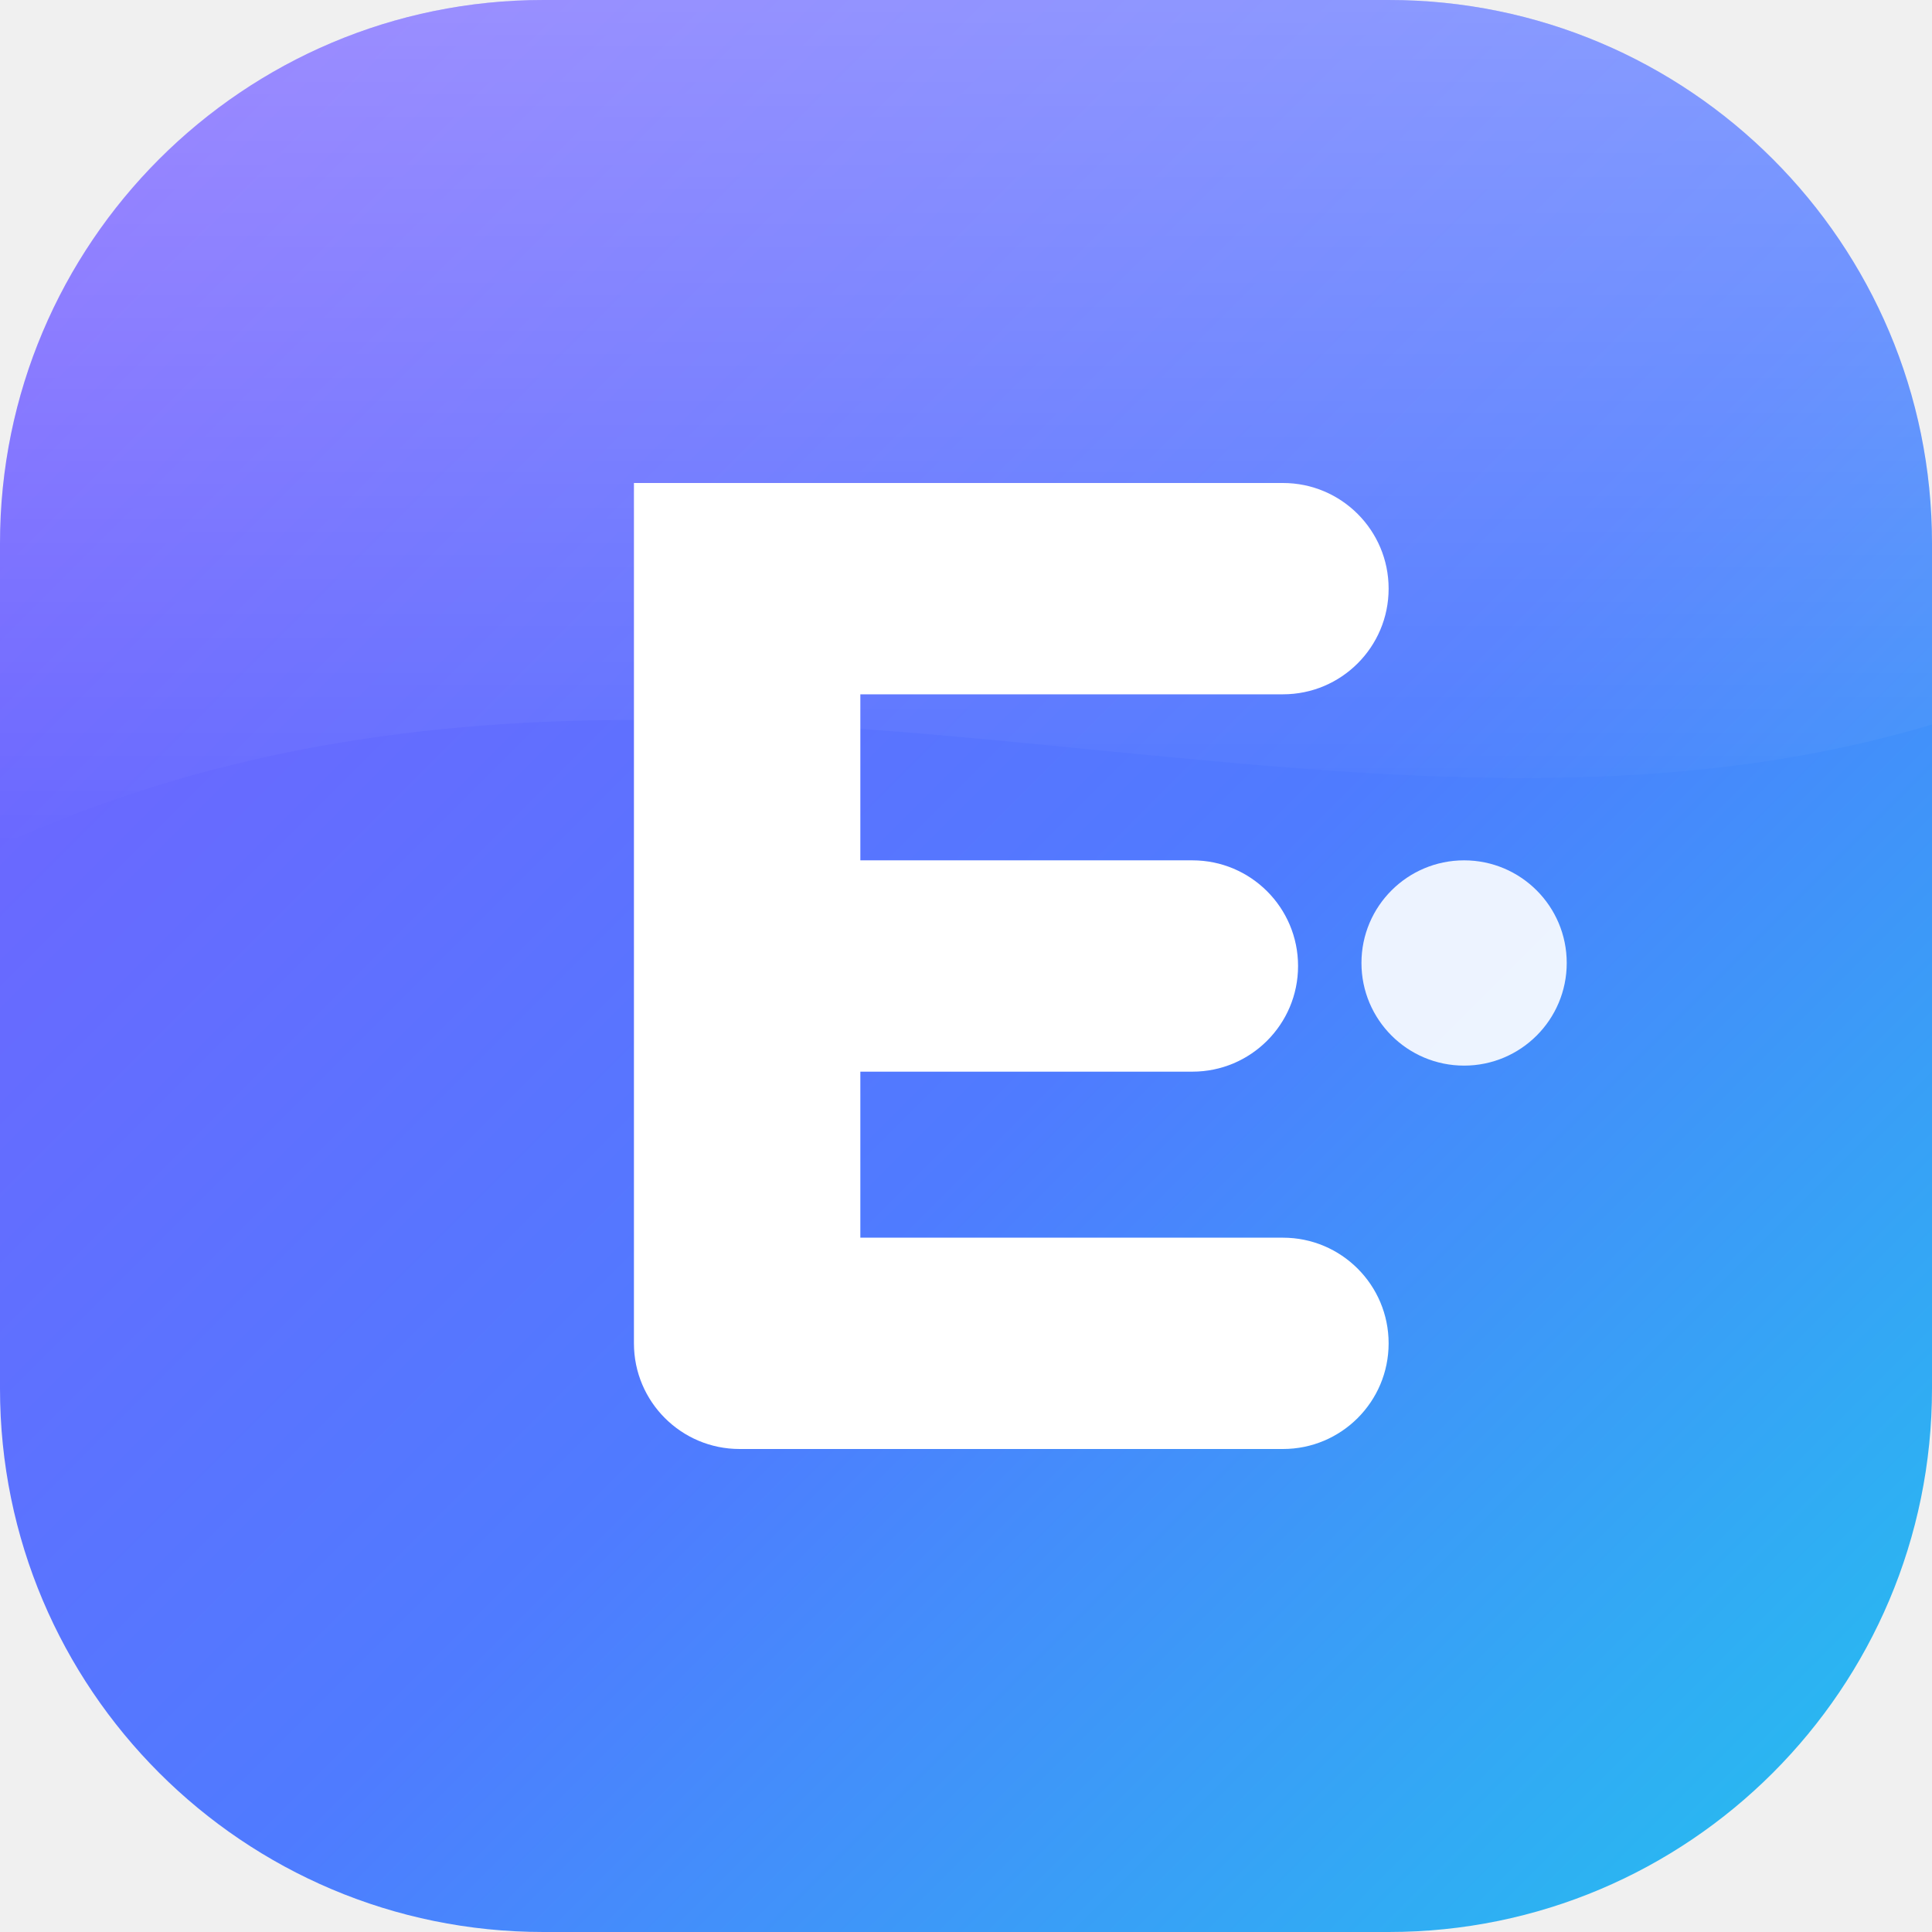
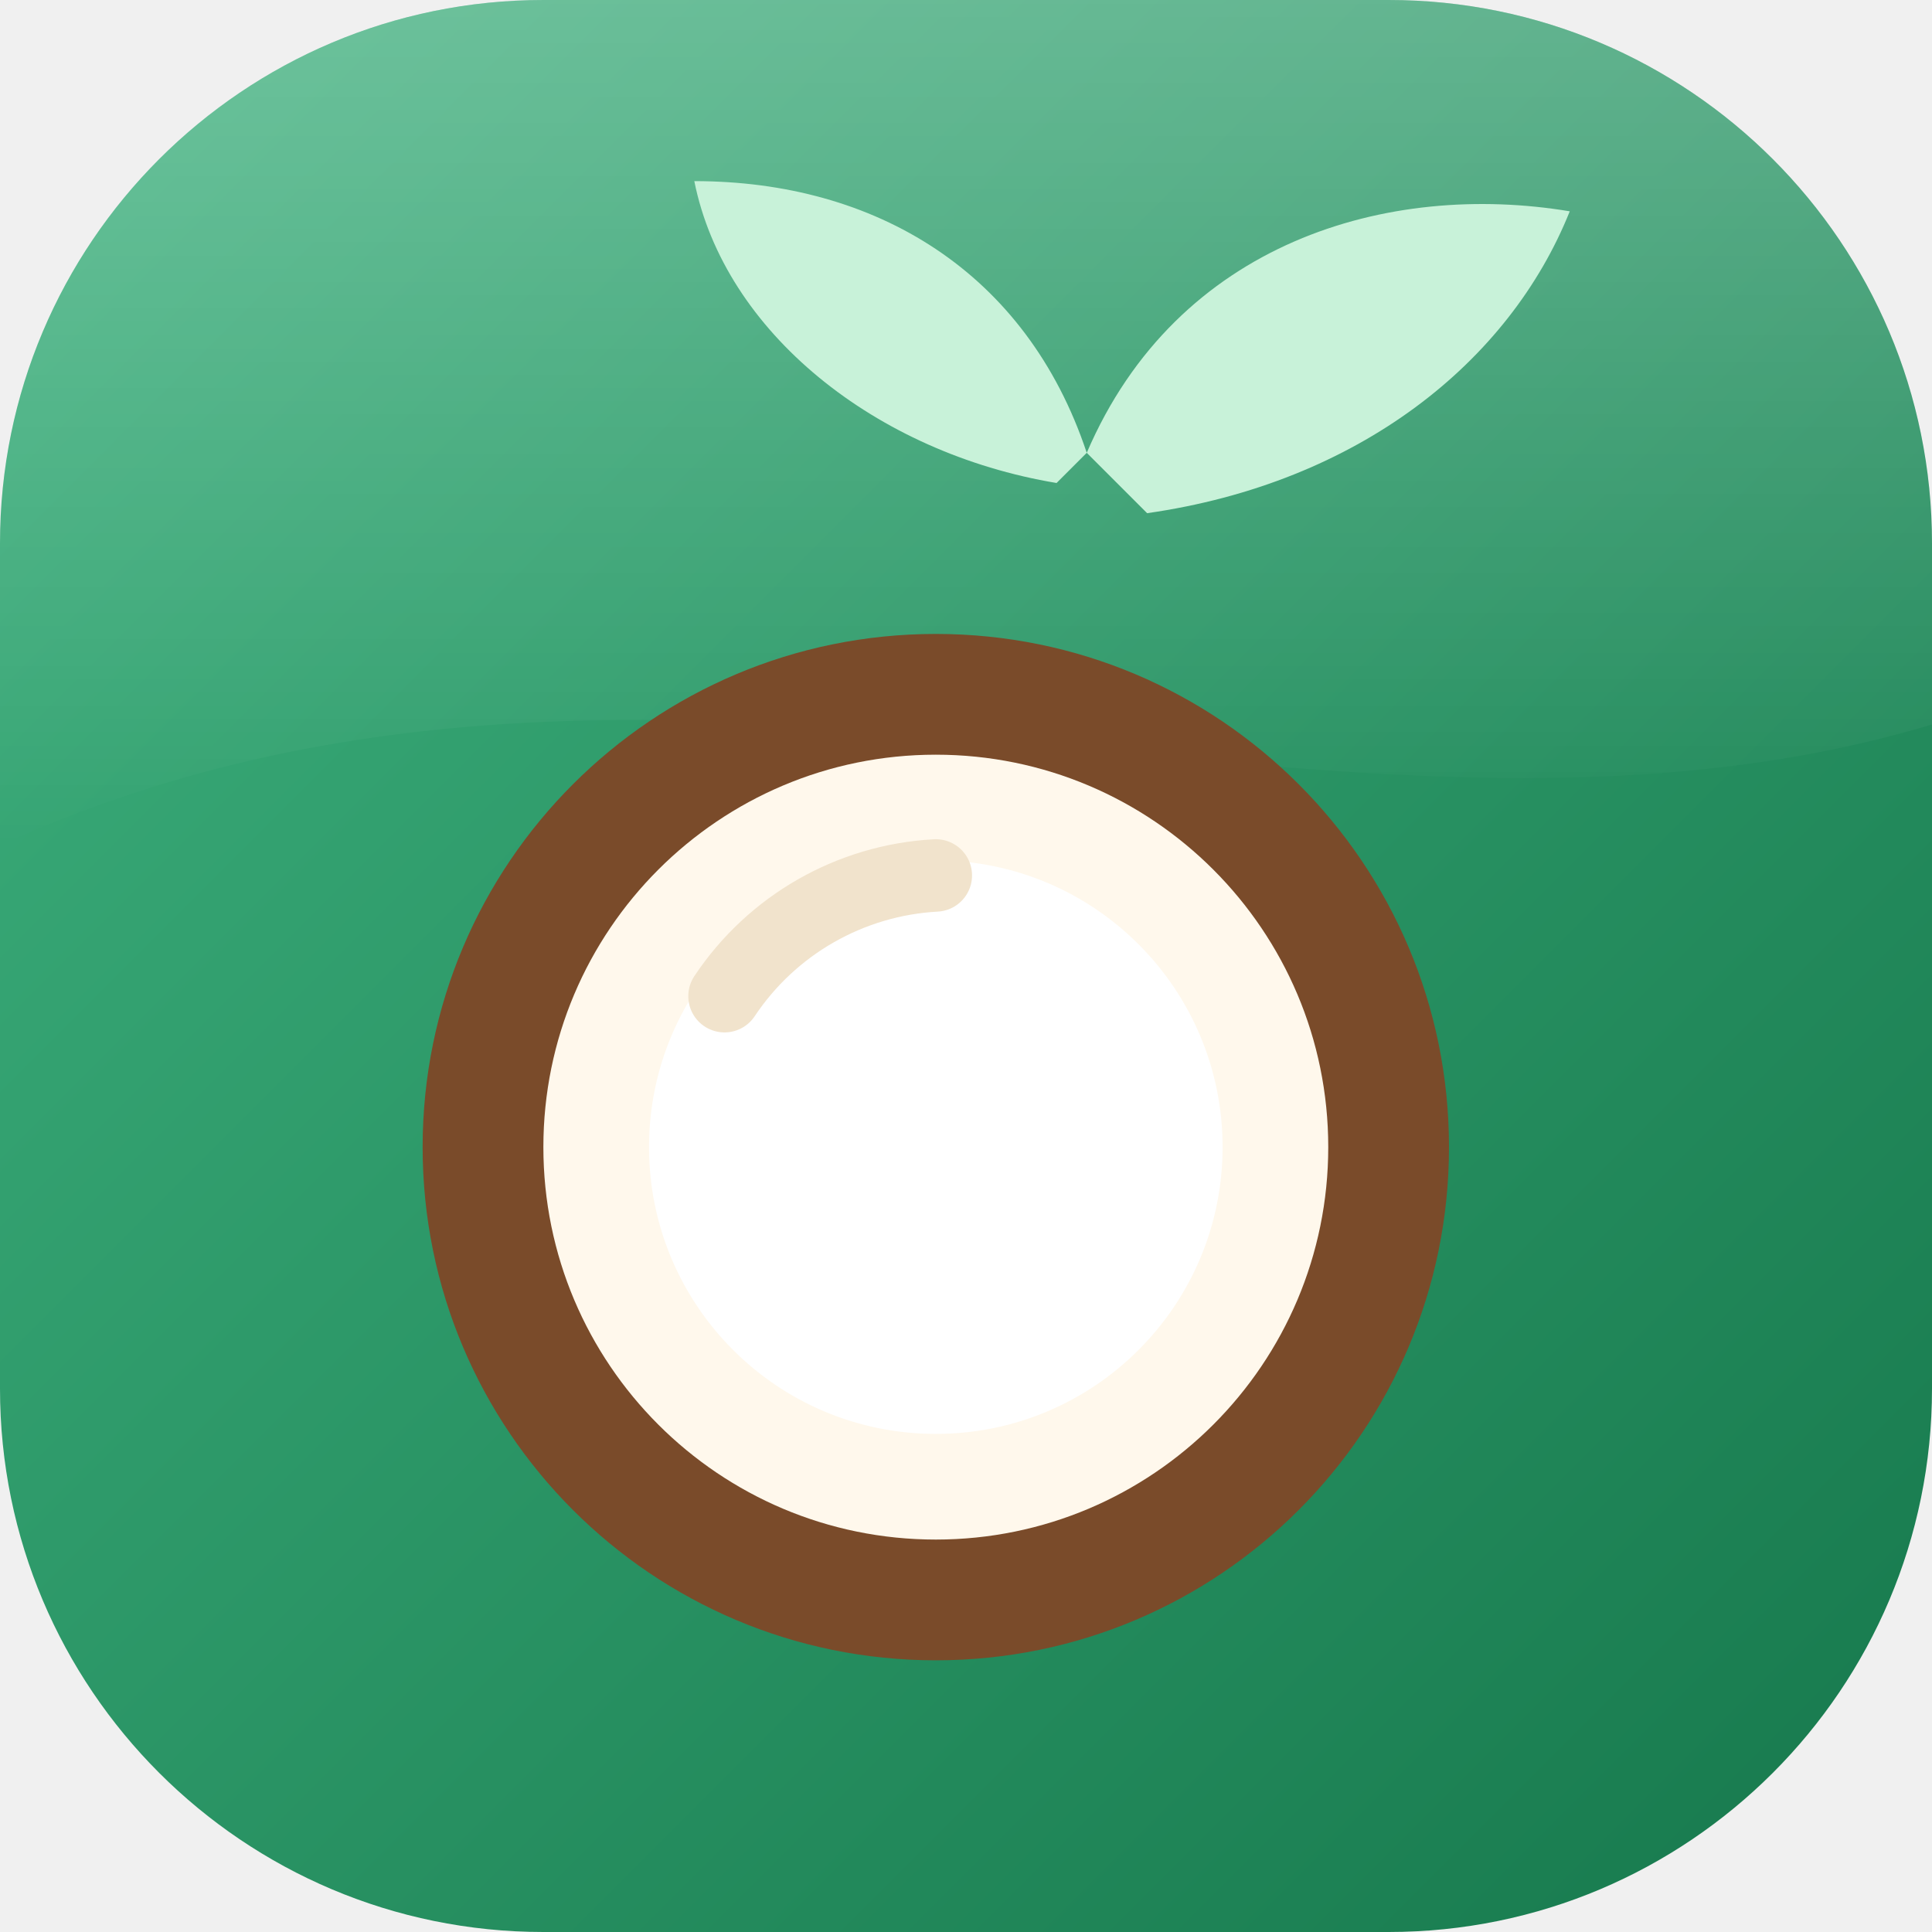
<svg xmlns="http://www.w3.org/2000/svg" viewBox="0 0 64 64">
  <defs>
    <linearGradient id="g" x1="0" y1="0" x2="1" y2="1">
-       <stop offset="0" stop-color="#7C5CFF" />
-       <stop offset=".55" stop-color="#4F7BFF" />
-       <stop offset="1" stop-color="#22C3EE" />
+       <stop offset="0" stop-color="#3FB27F" />
+       <stop offset="1" stop-color="#16784C" />
    </linearGradient>
    <linearGradient id="h" x1="0" y1="0" x2="0" y2="1">
-       <stop offset="0" stop-color="#fff" stop-opacity=".28" />
+       <stop offset="0" stop-color="#fff" stop-opacity=".25" />
      <stop offset="1" stop-color="#fff" stop-opacity="0" />
    </linearGradient>
  </defs>
  <rect width="64" height="64" rx="18" fill="url(#g)" />
  <path d="M0 18A18 18 0 0 1 18 0h28a18 18 0 0 1 18 18v6C44 30 22 18 0 28z" fill="url(#h)" />
-   <path d="M21 16h21.5a3.5 3.5 0 0 1 0 7H28.5v5.5h11a3.5 3.5 0 0 1 0 7h-11V41h14a3.5 3.5 0 0 1 0 7H24.5a3.5 3.5 0 0 1-3.5-3.5z" fill="#fff" />
-   <circle cx="48.5" cy="31.9" r="3.4" fill="#fff" opacity=".9" />
+   <path d="M36 15c3-7 10-9 16-8-2 5-7 9-14 10M36 15c-2-6-7-9-13-9 1 5 6 9 12 10" fill="#C8F2D9" />
+   <circle cx="31" cy="38" r="17" fill="#7A4B2A" />
+   <circle cx="31" cy="38" r="13" fill="#FFF8EC" />
+   <circle cx="31" cy="38" r="9.5" fill="#fff" />
+   <path d="M24 33a9 9 0 0 1 7-4" stroke="#F1E3CC" stroke-width="2.4" fill="none" stroke-linecap="round" />
</svg>
